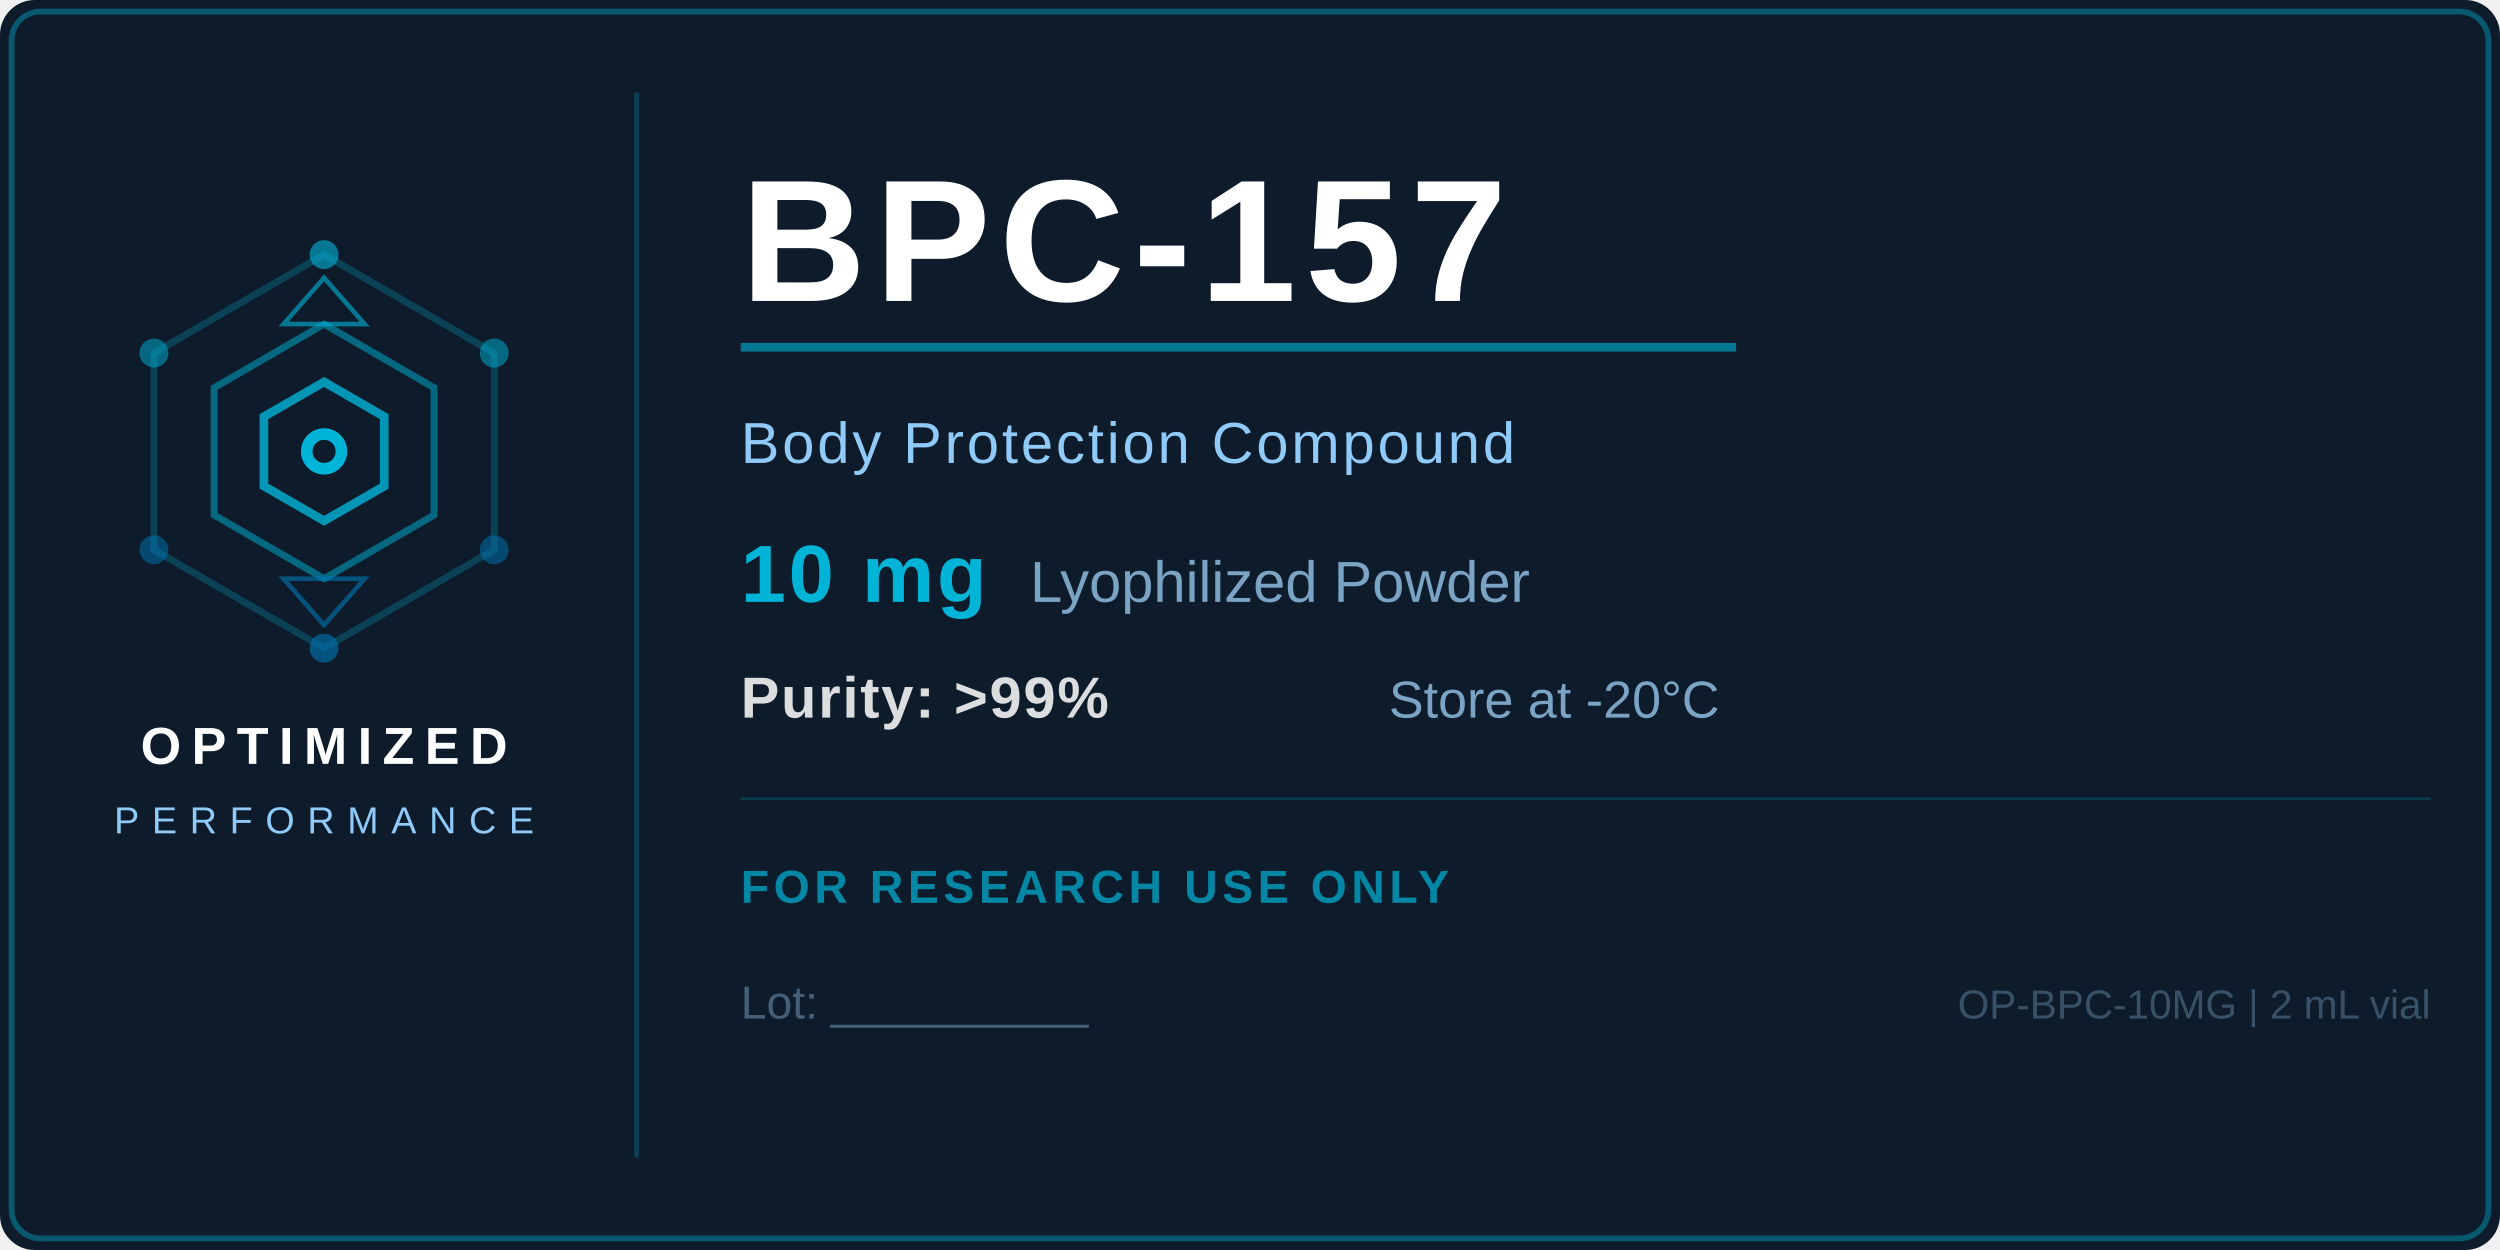
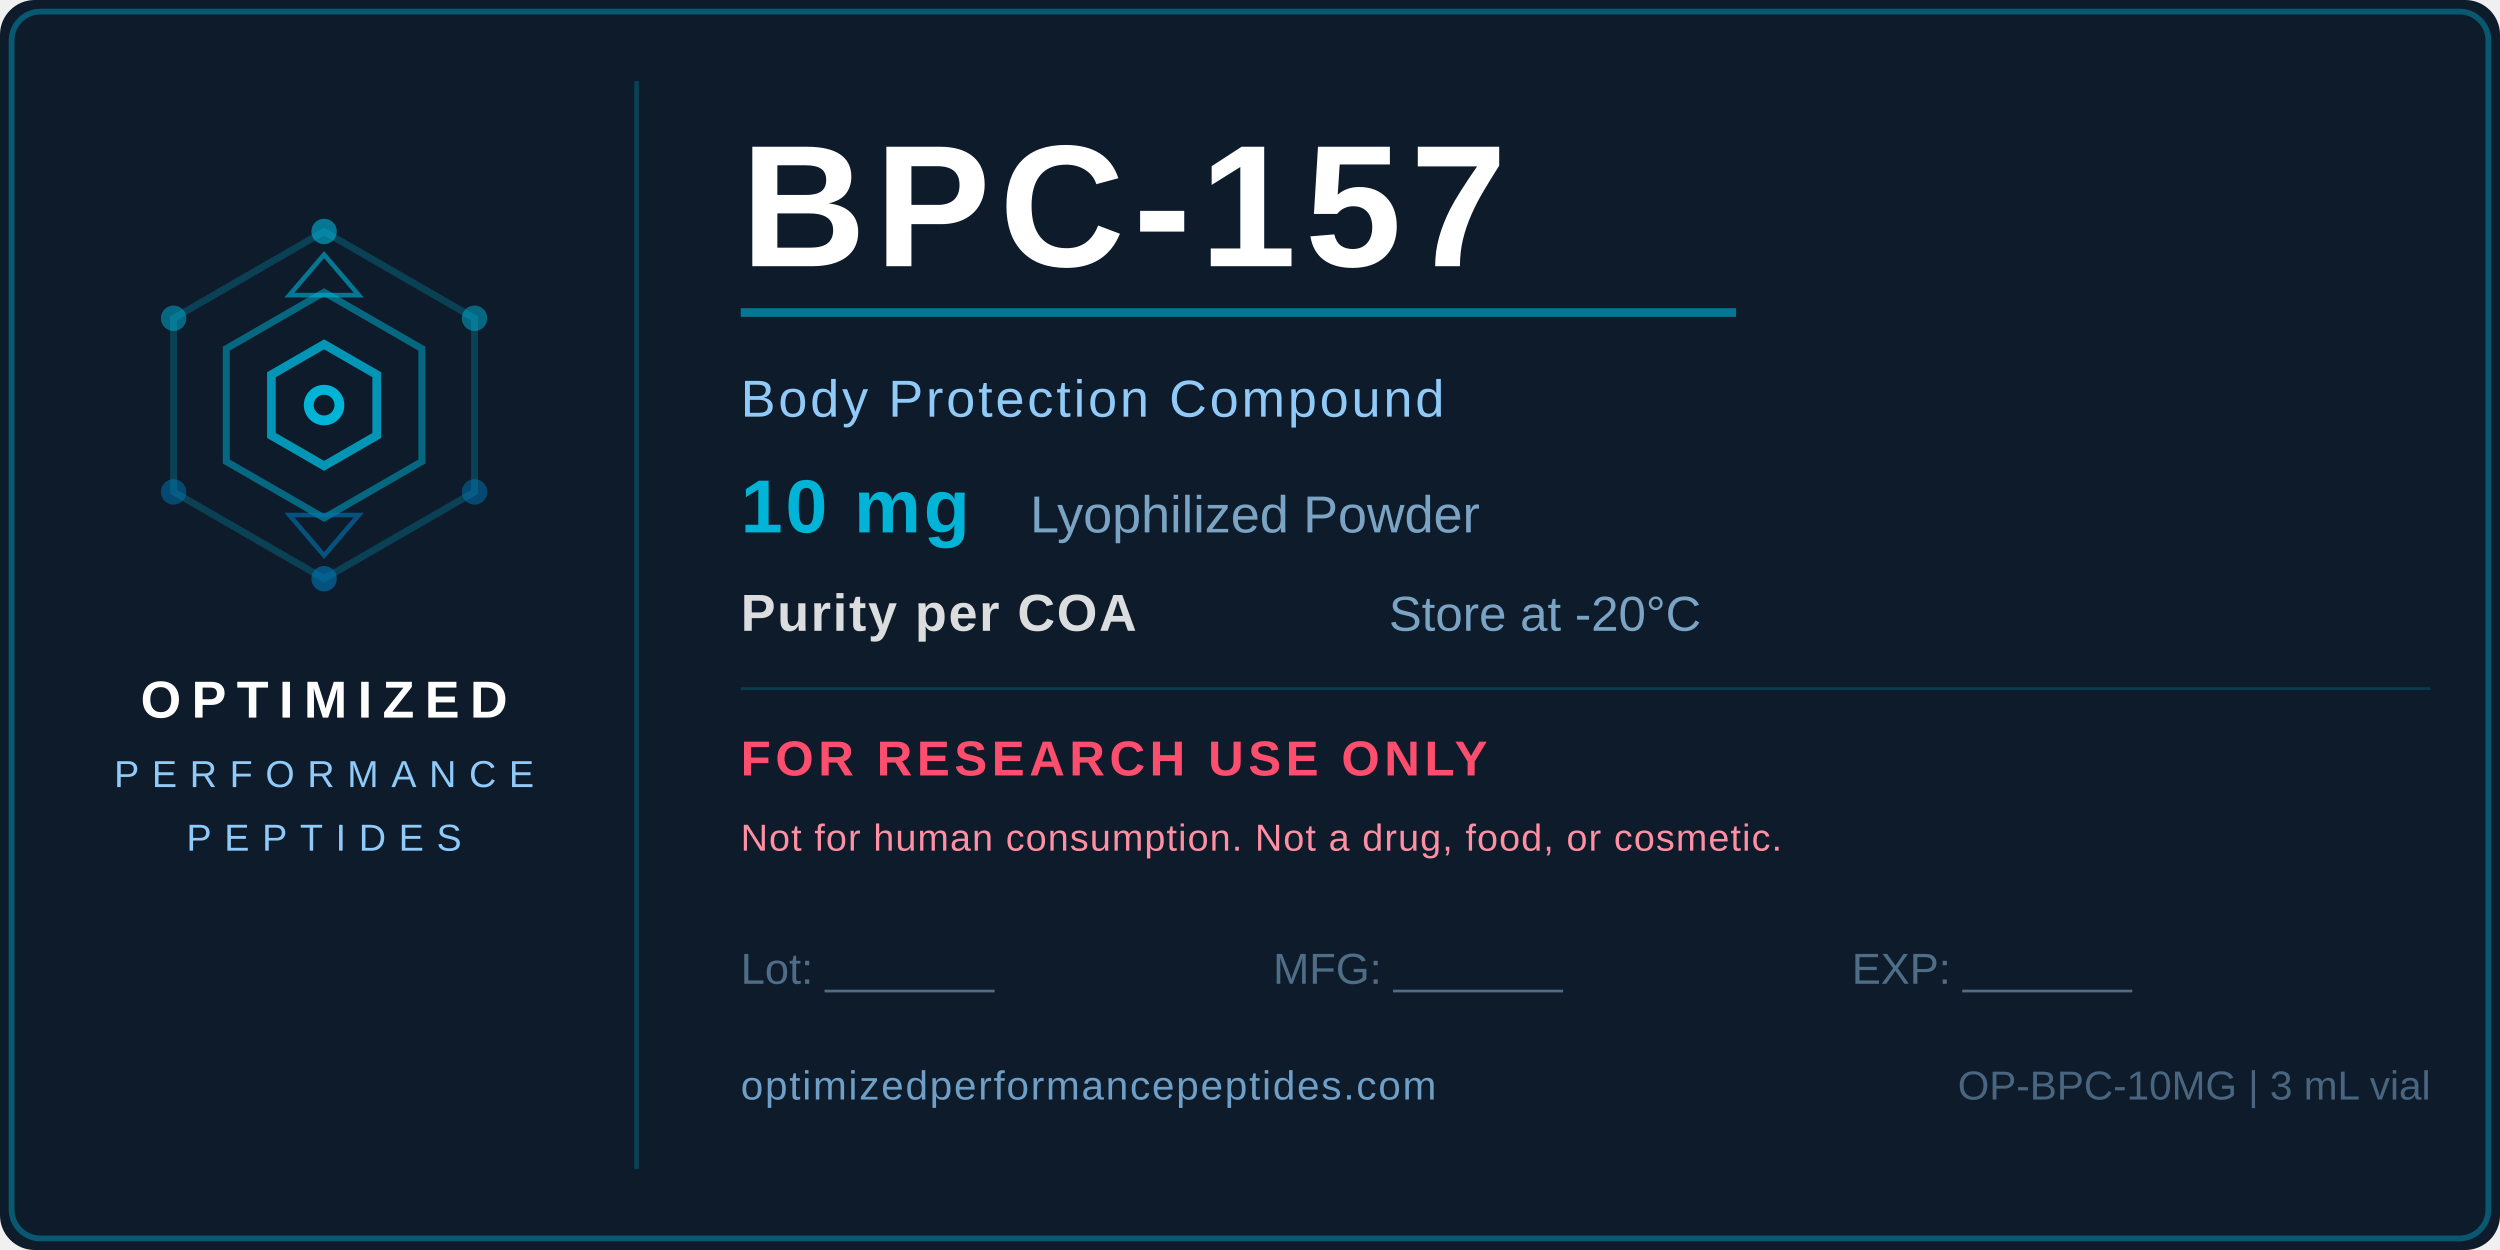
<svg xmlns="http://www.w3.org/2000/svg" width="1.5in" height="0.75in" viewBox="0 0 432 216">
  <rect x="0" y="0" width="432" height="216" rx="6" fill="#0D1B2A" />
  <rect x="2" y="2" width="428" height="212" rx="5" fill="none" stroke="#00B4D8" stroke-width="1" opacity="0.4" />
-   <line x1="110" y1="16" x2="110" y2="200" stroke="#00B4D8" stroke-width="0.8" opacity="0.25" />
-   <g transform="translate(56, 78)">
-     <polygon points="0,-34 29.4,-17 29.4,17 0,34 -29.4,17 -29.4,-17" fill="none" stroke="#00B4D8" stroke-width="1.2" opacity="0.25" />
-     <polygon points="0,-22 19,-11 19,11 0,22 -19,11 -19,-11" fill="none" stroke="#00B4D8" stroke-width="1.2" opacity="0.5" />
-     <polygon points="0,-12 10.4,-6 10.4,6 0,12 -10.4,6 -10.4,-6" fill="none" stroke="#00B4D8" stroke-width="1.5" opacity="0.8" />
-     <circle cx="0" cy="-34" r="2.5" fill="#00B4D8" opacity="0.6" />
-     <circle cx="29.4" cy="-17" r="2.5" fill="#00B4D8" opacity="0.5" />
-     <circle cx="29.4" cy="17" r="2.5" fill="#0077B6" opacity="0.5" />
-     <circle cx="0" cy="34" r="2.5" fill="#0077B6" opacity="0.6" />
-     <circle cx="-29.4" cy="17" r="2.5" fill="#0077B6" opacity="0.5" />
-     <circle cx="-29.4" cy="-17" r="2.5" fill="#00B4D8" opacity="0.5" />
-     <circle cx="0" cy="0" r="4" fill="#00B4D8" />
-     <circle cx="0" cy="0" r="2" fill="#0D1B2A" />
-     <polygon points="0,-30 7,-22 -7,-22" fill="none" stroke="#00B4D8" stroke-width="0.8" opacity="0.6" />
-     <polygon points="0,30 7,22 -7,22" fill="none" stroke="#0077B6" stroke-width="0.8" opacity="0.6" />
+   <line x1="110" y1="14" x2="110" y2="202" stroke="#00B4D8" stroke-width="0.8" opacity="0.25" />
+   <g transform="translate(56, 70)">
+     <polygon points="0,-30 26,-15 26,15 0,30 -26,15 -26,-15" fill="none" stroke="#00B4D8" stroke-width="1.2" opacity="0.25" />
+     <polygon points="0,-19.5 16.9,-9.75 16.9,9.75 0,19.5 -16.9,9.75 -16.9,-9.75" fill="none" stroke="#00B4D8" stroke-width="1.2" opacity="0.5" />
+     <polygon points="0,-10.5 9.1,-5.25 9.1,5.25 0,10.5 -9.1,5.25 -9.1,-5.25" fill="none" stroke="#00B4D8" stroke-width="1.5" opacity="0.8" />
+     <circle cx="0" cy="-30" r="2.2" fill="#00B4D8" opacity="0.6" />
+     <circle cx="26" cy="-15" r="2.2" fill="#00B4D8" opacity="0.5" />
+     <circle cx="26" cy="15" r="2.2" fill="#0077B6" opacity="0.5" />
+     <circle cx="0" cy="30" r="2.2" fill="#0077B6" opacity="0.6" />
+     <circle cx="-26" cy="15" r="2.2" fill="#0077B6" opacity="0.5" />
+     <circle cx="-26" cy="-15" r="2.2" fill="#00B4D8" opacity="0.5" />
+     <circle cx="0" cy="0" r="3.5" fill="#00B4D8" />
+     <circle cx="0" cy="0" r="1.8" fill="#0D1B2A" />
+     <polygon points="0,-26 6,-19 -6,-19" fill="none" stroke="#00B4D8" stroke-width="0.8" opacity="0.6" />
+     <polygon points="0,26 6,19 -6,19" fill="none" stroke="#0077B6" stroke-width="0.8" opacity="0.6" />
  </g>
-   <text x="56" y="132" text-anchor="middle" font-family="'Helvetica Neue', Arial, sans-serif" font-size="9" font-weight="700" fill="#FFFFFF" letter-spacing="1.8">OPTIMIZED</text>
-   <text x="56" y="144" text-anchor="middle" font-family="'Helvetica Neue', Arial, sans-serif" font-size="6.5" font-weight="400" fill="#90CAF9" letter-spacing="2.2">PERFORMANCE</text>
-   <text x="128" y="52" font-family="'Helvetica Neue', Arial, sans-serif" font-size="30" font-weight="800" fill="#FFFFFF" letter-spacing="1.5">BPC-157</text>
-   <line x1="128" y1="60" x2="300" y2="60" stroke="#00B4D8" stroke-width="1.5" opacity="0.6" />
-   <text x="128" y="80" font-family="'Helvetica Neue', Arial, sans-serif" font-size="10" font-weight="400" fill="#90CAF9" letter-spacing="0.5">Body Protection Compound</text>
-   <text x="128" y="104" font-family="'Helvetica Neue', Arial, sans-serif" font-size="14" font-weight="700" fill="#00B4D8" letter-spacing="0.5">10 mg</text>
-   <text x="178" y="104" font-family="'Helvetica Neue', Arial, sans-serif" font-size="10" font-weight="400" fill="#7BA3C4">Lyophilized Powder</text>
-   <text x="128" y="124" font-family="'Helvetica Neue', Arial, sans-serif" font-size="10" font-weight="600" fill="#FFFFFF" opacity="0.85" letter-spacing="0.3">Purity: &gt;99%</text>
-   <text x="240" y="124" font-family="'Helvetica Neue', Arial, sans-serif" font-size="9" font-weight="400" fill="#7BA3C4">Store at -20°C</text>
-   <line x1="128" y1="138" x2="420" y2="138" stroke="#00B4D8" stroke-width="0.5" opacity="0.2" />
-   <text x="128" y="156" font-family="'Helvetica Neue', Arial, sans-serif" font-size="8" font-weight="600" fill="#00B4D8" opacity="0.7" letter-spacing="0.8">FOR RESEARCH USE ONLY</text>
-   <text x="128" y="176" font-family="'Helvetica Neue', Arial, sans-serif" font-size="8" font-weight="400" fill="#7BA3C4" opacity="0.5">Lot: __________</text>
-   <text x="420" y="176" text-anchor="end" font-family="'Helvetica Neue', Arial, sans-serif" font-size="7" font-weight="400" fill="#7BA3C4" opacity="0.4">OP-BPC-10MG | 2 mL vial</text>
+   <text x="56" y="124" text-anchor="middle" font-family="'Helvetica Neue', Arial, sans-serif" font-size="9" font-weight="700" fill="#FFFFFF" letter-spacing="1.8">OPTIMIZED</text>
+   <text x="56" y="136" text-anchor="middle" font-family="'Helvetica Neue', Arial, sans-serif" font-size="6.5" font-weight="400" fill="#90CAF9" letter-spacing="2.2">PERFORMANCE</text>
+   <text x="56" y="147" text-anchor="middle" font-family="'Helvetica Neue', Arial, sans-serif" font-size="6.5" font-weight="400" fill="#90CAF9" letter-spacing="2.2">PEPTIDES</text>
+   <text x="128" y="46" font-family="'Helvetica Neue', Arial, sans-serif" font-size="30" font-weight="800" fill="#FFFFFF" letter-spacing="1.5">BPC-157</text>
+   <line x1="128" y1="54" x2="300" y2="54" stroke="#00B4D8" stroke-width="1.5" opacity="0.6" />
+   <text x="128" y="72" font-family="'Helvetica Neue', Arial, sans-serif" font-size="9" font-weight="400" fill="#90CAF9" letter-spacing="0.5">Body Protection Compound</text>
+   <text x="128" y="92" font-family="'Helvetica Neue', Arial, sans-serif" font-size="13" font-weight="700" fill="#00B4D8" letter-spacing="0.5">10 mg</text>
+   <text x="178" y="92" font-family="'Helvetica Neue', Arial, sans-serif" font-size="9" font-weight="400" fill="#7BA3C4">Lyophilized Powder</text>
+   <text x="128" y="109" font-family="'Helvetica Neue', Arial, sans-serif" font-size="9" font-weight="600" fill="#FFFFFF" opacity="0.85" letter-spacing="0.3">Purity per COA</text>
+   <text x="240" y="109" font-family="'Helvetica Neue', Arial, sans-serif" font-size="8.5" font-weight="400" fill="#7BA3C4">Store at -20°C</text>
+   <line x1="128" y1="119" x2="420" y2="119" stroke="#00B4D8" stroke-width="0.5" opacity="0.2" />
+   <text x="128" y="134" font-family="'Helvetica Neue', Arial, sans-serif" font-size="8.5" font-weight="700" fill="#FF4D6D" letter-spacing="0.8">FOR RESEARCH USE ONLY</text>
+   <text x="128" y="147" font-family="'Helvetica Neue', Arial, sans-serif" font-size="6.5" font-weight="500" fill="#FF8FA3" letter-spacing="0.2">Not for human consumption. Not a drug, food, or cosmetic.</text>
+   <text x="128" y="170" font-family="'Helvetica Neue', Arial, sans-serif" font-size="7.5" font-weight="400" fill="#7BA3C4" opacity="0.6">Lot: _______</text>
+   <text x="220" y="170" font-family="'Helvetica Neue', Arial, sans-serif" font-size="7.5" font-weight="400" fill="#7BA3C4" opacity="0.6">MFG: _______</text>
+   <text x="320" y="170" font-family="'Helvetica Neue', Arial, sans-serif" font-size="7.5" font-weight="400" fill="#7BA3C4" opacity="0.6">EXP: _______</text>
+   <text x="128" y="190" font-family="'Helvetica Neue', Arial, sans-serif" font-size="7" font-weight="500" fill="#90CAF9" opacity="0.75" letter-spacing="0.3">optimizedperformancepeptides.com</text>
+   <text x="420" y="190" text-anchor="end" font-family="'Helvetica Neue', Arial, sans-serif" font-size="7" font-weight="400" fill="#7BA3C4" opacity="0.55">OP-BPC-10MG | 3 mL vial</text>
</svg>
